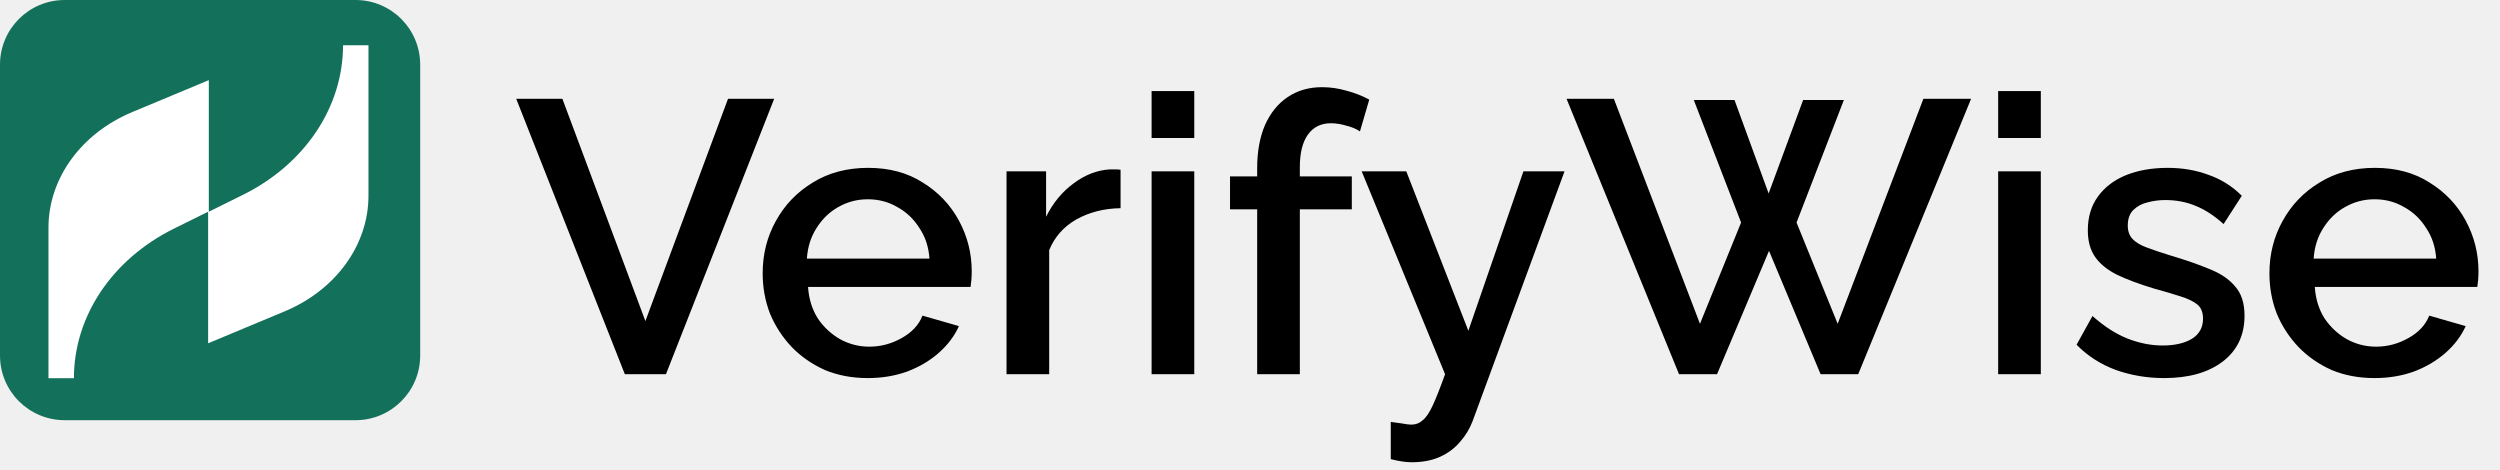
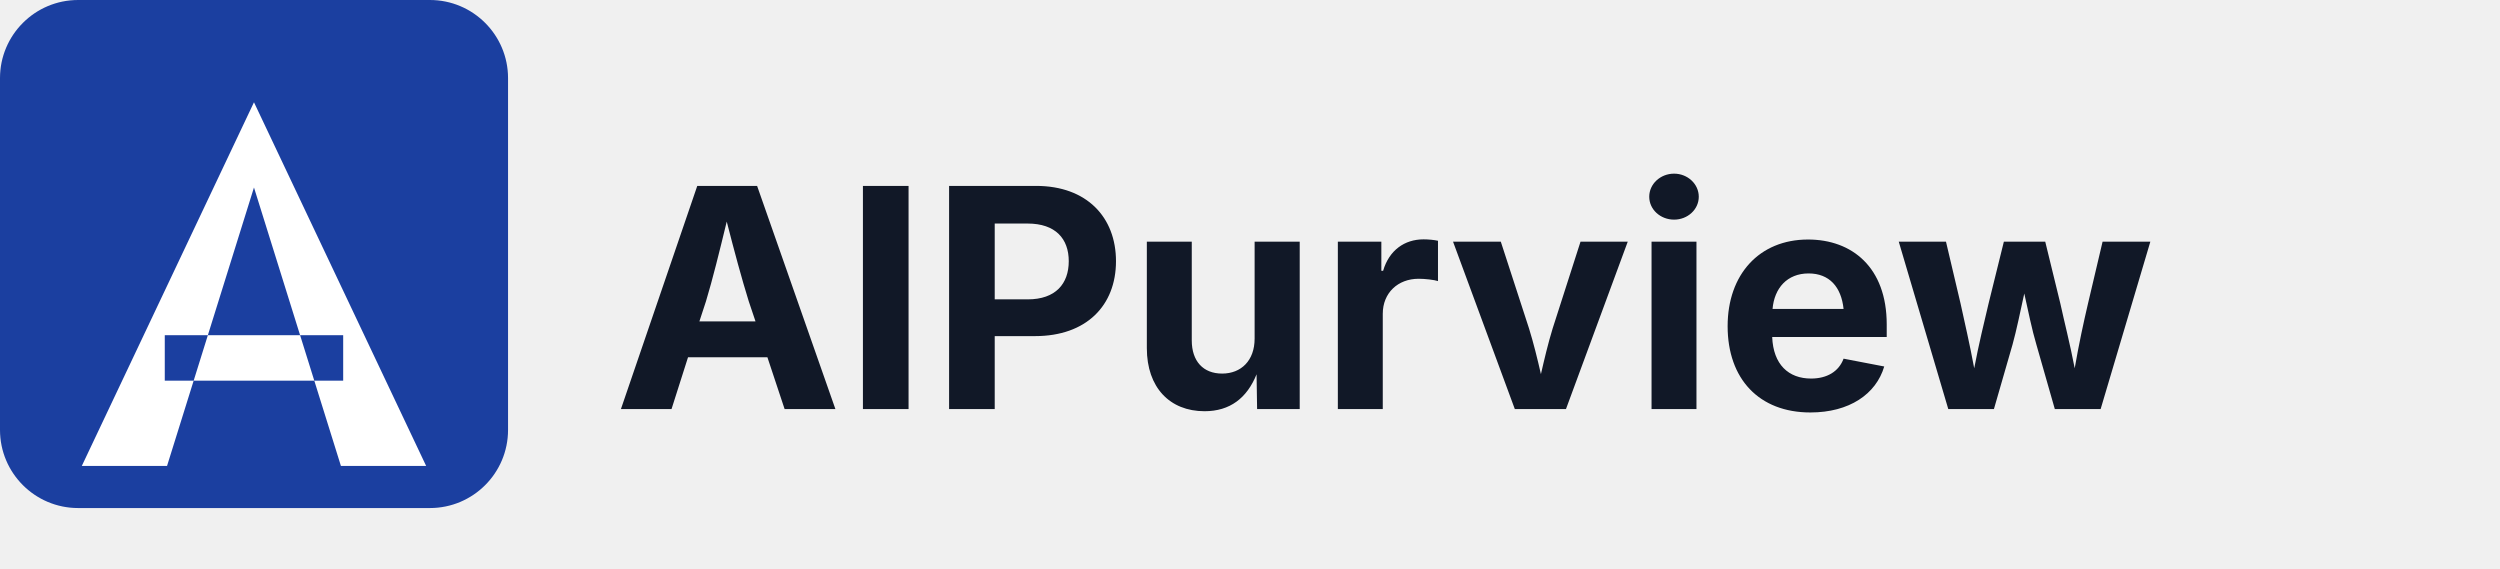
- <svg xmlns="http://www.w3.org/2000/svg" width="266" height="50" viewBox="0 0 266 50" fill="none">
-   <rect width="44.708" height="44.708" rx="6.878" fill="#13715B" />
-   <path d="M22.144 36.525V22.526L18.461 24.349C11.922 27.605 7.864 33.66 7.864 40.237H5.158V24.219C5.158 19.01 8.615 14.191 14.102 11.912L22.219 8.526V22.526L25.902 20.703C32.441 17.447 36.499 11.391 36.499 4.815H39.205V20.833C39.205 26.042 35.748 30.86 30.261 33.139L22.144 36.525Z" fill="white" />
-   <path d="M59.838 10.514L68.67 34.161L77.46 10.514H82.371L70.857 39.815H66.483L54.927 10.514H59.838ZM92.332 40.227C90.654 40.227 89.127 39.938 87.751 39.361C86.403 38.755 85.234 37.944 84.243 36.926C83.253 35.88 82.483 34.697 81.932 33.377C81.41 32.029 81.148 30.598 81.148 29.085C81.148 27.049 81.616 25.192 82.551 23.514C83.487 21.808 84.794 20.446 86.472 19.428C88.15 18.383 90.117 17.86 92.373 17.86C94.629 17.86 96.569 18.383 98.192 19.428C99.843 20.446 101.122 21.794 102.03 23.472C102.938 25.151 103.392 26.953 103.392 28.878C103.392 29.209 103.378 29.525 103.351 29.828C103.323 30.103 103.296 30.337 103.268 30.529H85.977C86.059 31.795 86.403 32.909 87.008 33.872C87.641 34.807 88.439 35.55 89.402 36.1C90.365 36.623 91.397 36.885 92.497 36.885C93.708 36.885 94.849 36.582 95.922 35.977C97.023 35.371 97.766 34.574 98.151 33.583L102.03 34.697C101.562 35.743 100.847 36.692 99.884 37.545C98.949 38.37 97.835 39.031 96.541 39.526C95.248 39.993 93.845 40.227 92.332 40.227ZM85.853 27.517H98.894C98.811 26.279 98.454 25.192 97.821 24.256C97.216 23.294 96.431 22.551 95.469 22.028C94.533 21.478 93.488 21.203 92.332 21.203C91.204 21.203 90.159 21.478 89.196 22.028C88.26 22.551 87.49 23.294 86.885 24.256C86.279 25.192 85.935 26.279 85.853 27.517ZM119.228 22.152C117.467 22.179 115.899 22.578 114.523 23.349C113.175 24.119 112.212 25.206 111.634 26.609V39.815H107.095V18.231H111.304V23.06C112.047 21.574 113.024 20.391 114.234 19.511C115.445 18.603 116.724 18.108 118.072 18.025C118.347 18.025 118.568 18.025 118.733 18.025C118.925 18.025 119.09 18.039 119.228 18.066V22.152ZM122.53 39.815V18.231H127.07V39.815H122.53ZM122.53 14.682V9.689H127.07V14.682H122.53ZM133.763 39.815V22.276H130.874V18.768H133.763V17.901C133.763 16.14 134.038 14.613 134.588 13.32C135.166 12.027 135.964 11.037 136.982 10.349C138.027 9.634 139.252 9.276 140.655 9.276C141.535 9.276 142.402 9.4 143.255 9.647C144.108 9.868 144.919 10.184 145.69 10.597L144.699 13.981C144.287 13.706 143.791 13.499 143.214 13.362C142.663 13.197 142.127 13.114 141.604 13.114C140.559 13.114 139.747 13.513 139.169 14.311C138.591 15.109 138.303 16.264 138.303 17.777V18.768H143.833V22.276H138.303V39.815H133.763ZM147.978 44.891C148.39 44.946 148.789 45.001 149.175 45.056C149.587 45.138 149.917 45.18 150.165 45.18C150.633 45.18 151.032 45.028 151.362 44.726C151.719 44.45 152.077 43.928 152.435 43.157C152.792 42.387 153.233 41.273 153.755 39.815L144.883 18.231H149.629L156.232 35.193L162.092 18.231H166.466L156.685 44.808C156.383 45.606 155.943 46.335 155.365 46.995C154.787 47.683 154.072 48.22 153.219 48.605C152.366 48.99 151.362 49.183 150.206 49.183C149.876 49.183 149.532 49.155 149.175 49.1C148.817 49.045 148.418 48.963 147.978 48.852V44.891ZM180.217 10.638H184.55L188.182 20.584L191.855 10.638H196.188L191.153 23.679L195.528 34.45L204.648 10.514H209.724L197.715 39.815H193.712L188.223 26.691L182.693 39.815H178.649L166.681 10.514H171.716L180.877 34.45L185.252 23.679L180.217 10.638ZM212.604 39.815V18.231H217.143V39.815H212.604ZM212.604 14.682V9.689H217.143V14.682H212.604ZM230.274 40.227C228.459 40.227 226.739 39.938 225.116 39.361C223.493 38.755 222.103 37.861 220.948 36.678L222.64 33.624C223.878 34.725 225.116 35.523 226.354 36.018C227.619 36.513 228.871 36.761 230.109 36.761C231.375 36.761 232.407 36.527 233.204 36.059C234.002 35.564 234.401 34.849 234.401 33.913C234.401 33.225 234.195 32.717 233.782 32.386C233.369 32.056 232.764 31.767 231.966 31.52C231.196 31.272 230.261 30.997 229.16 30.694C227.619 30.227 226.326 29.745 225.281 29.25C224.235 28.727 223.451 28.094 222.929 27.352C222.406 26.609 222.144 25.66 222.144 24.504C222.144 23.101 222.502 21.904 223.217 20.914C223.933 19.923 224.923 19.167 226.189 18.644C227.482 18.121 228.967 17.86 230.646 17.86C232.214 17.86 233.658 18.108 234.979 18.603C236.327 19.07 237.51 19.813 238.528 20.831L236.588 23.844C235.625 22.963 234.635 22.317 233.617 21.904C232.627 21.491 231.554 21.285 230.398 21.285C229.738 21.285 229.105 21.368 228.5 21.533C227.894 21.67 227.386 21.945 226.973 22.358C226.588 22.743 226.395 23.294 226.395 24.009C226.395 24.587 226.56 25.054 226.89 25.412C227.22 25.77 227.716 26.072 228.376 26.32C229.036 26.567 229.848 26.843 230.811 27.145C232.489 27.64 233.92 28.136 235.103 28.631C236.286 29.099 237.194 29.718 237.826 30.488C238.487 31.231 238.817 32.263 238.817 33.583C238.817 35.674 238.033 37.311 236.465 38.494C234.924 39.65 232.86 40.227 230.274 40.227ZM252.651 40.227C250.972 40.227 249.445 39.938 248.07 39.361C246.722 38.755 245.552 37.944 244.562 36.926C243.571 35.88 242.801 34.697 242.251 33.377C241.728 32.029 241.467 30.598 241.467 29.085C241.467 27.049 241.935 25.192 242.87 23.514C243.805 21.808 245.112 20.446 246.79 19.428C248.469 18.383 250.436 17.86 252.692 17.86C254.948 17.86 256.887 18.383 258.511 19.428C260.161 20.446 261.441 21.794 262.349 23.472C263.257 25.151 263.711 26.953 263.711 28.878C263.711 29.209 263.697 29.525 263.669 29.828C263.642 30.103 263.614 30.337 263.587 30.529H246.295C246.378 31.795 246.722 32.909 247.327 33.872C247.96 34.807 248.758 35.55 249.721 36.1C250.683 36.623 251.715 36.885 252.816 36.885C254.026 36.885 255.168 36.582 256.241 35.977C257.341 35.371 258.084 34.574 258.469 33.583L262.349 34.697C261.881 35.743 261.166 36.692 260.203 37.545C259.267 38.37 258.153 39.031 256.86 39.526C255.567 39.993 254.164 40.227 252.651 40.227ZM246.171 27.517H259.212C259.13 26.279 258.772 25.192 258.139 24.256C257.534 23.294 256.75 22.551 255.787 22.028C254.852 21.478 253.806 21.203 252.651 21.203C251.523 21.203 250.477 21.478 249.514 22.028C248.579 22.551 247.808 23.294 247.203 24.256C246.598 25.192 246.254 26.279 246.171 27.517Z" fill="black" />
+ <svg xmlns="http://www.w3.org/2000/svg" width="220" height="50" viewBox="0 0 220 50" fill="none">
+   <rect width="44.708" height="44.708" rx="6.878" fill="#1B3FA0" />
+   <path fill-rule="evenodd" d="M22.35 9L37.5 41H30L22.35 16.5L14.7 41H7.2L22.35 9ZM14.5 29.5H30.2V33.5H14.5Z" fill="white" />
+   <text x="54" y="36" font-family="Inter, -apple-system, BlinkMacSystemFont, 'Segoe UI', Roboto, sans-serif" font-size="27" font-weight="700" fill="#111827">AIPurview</text>
</svg>
